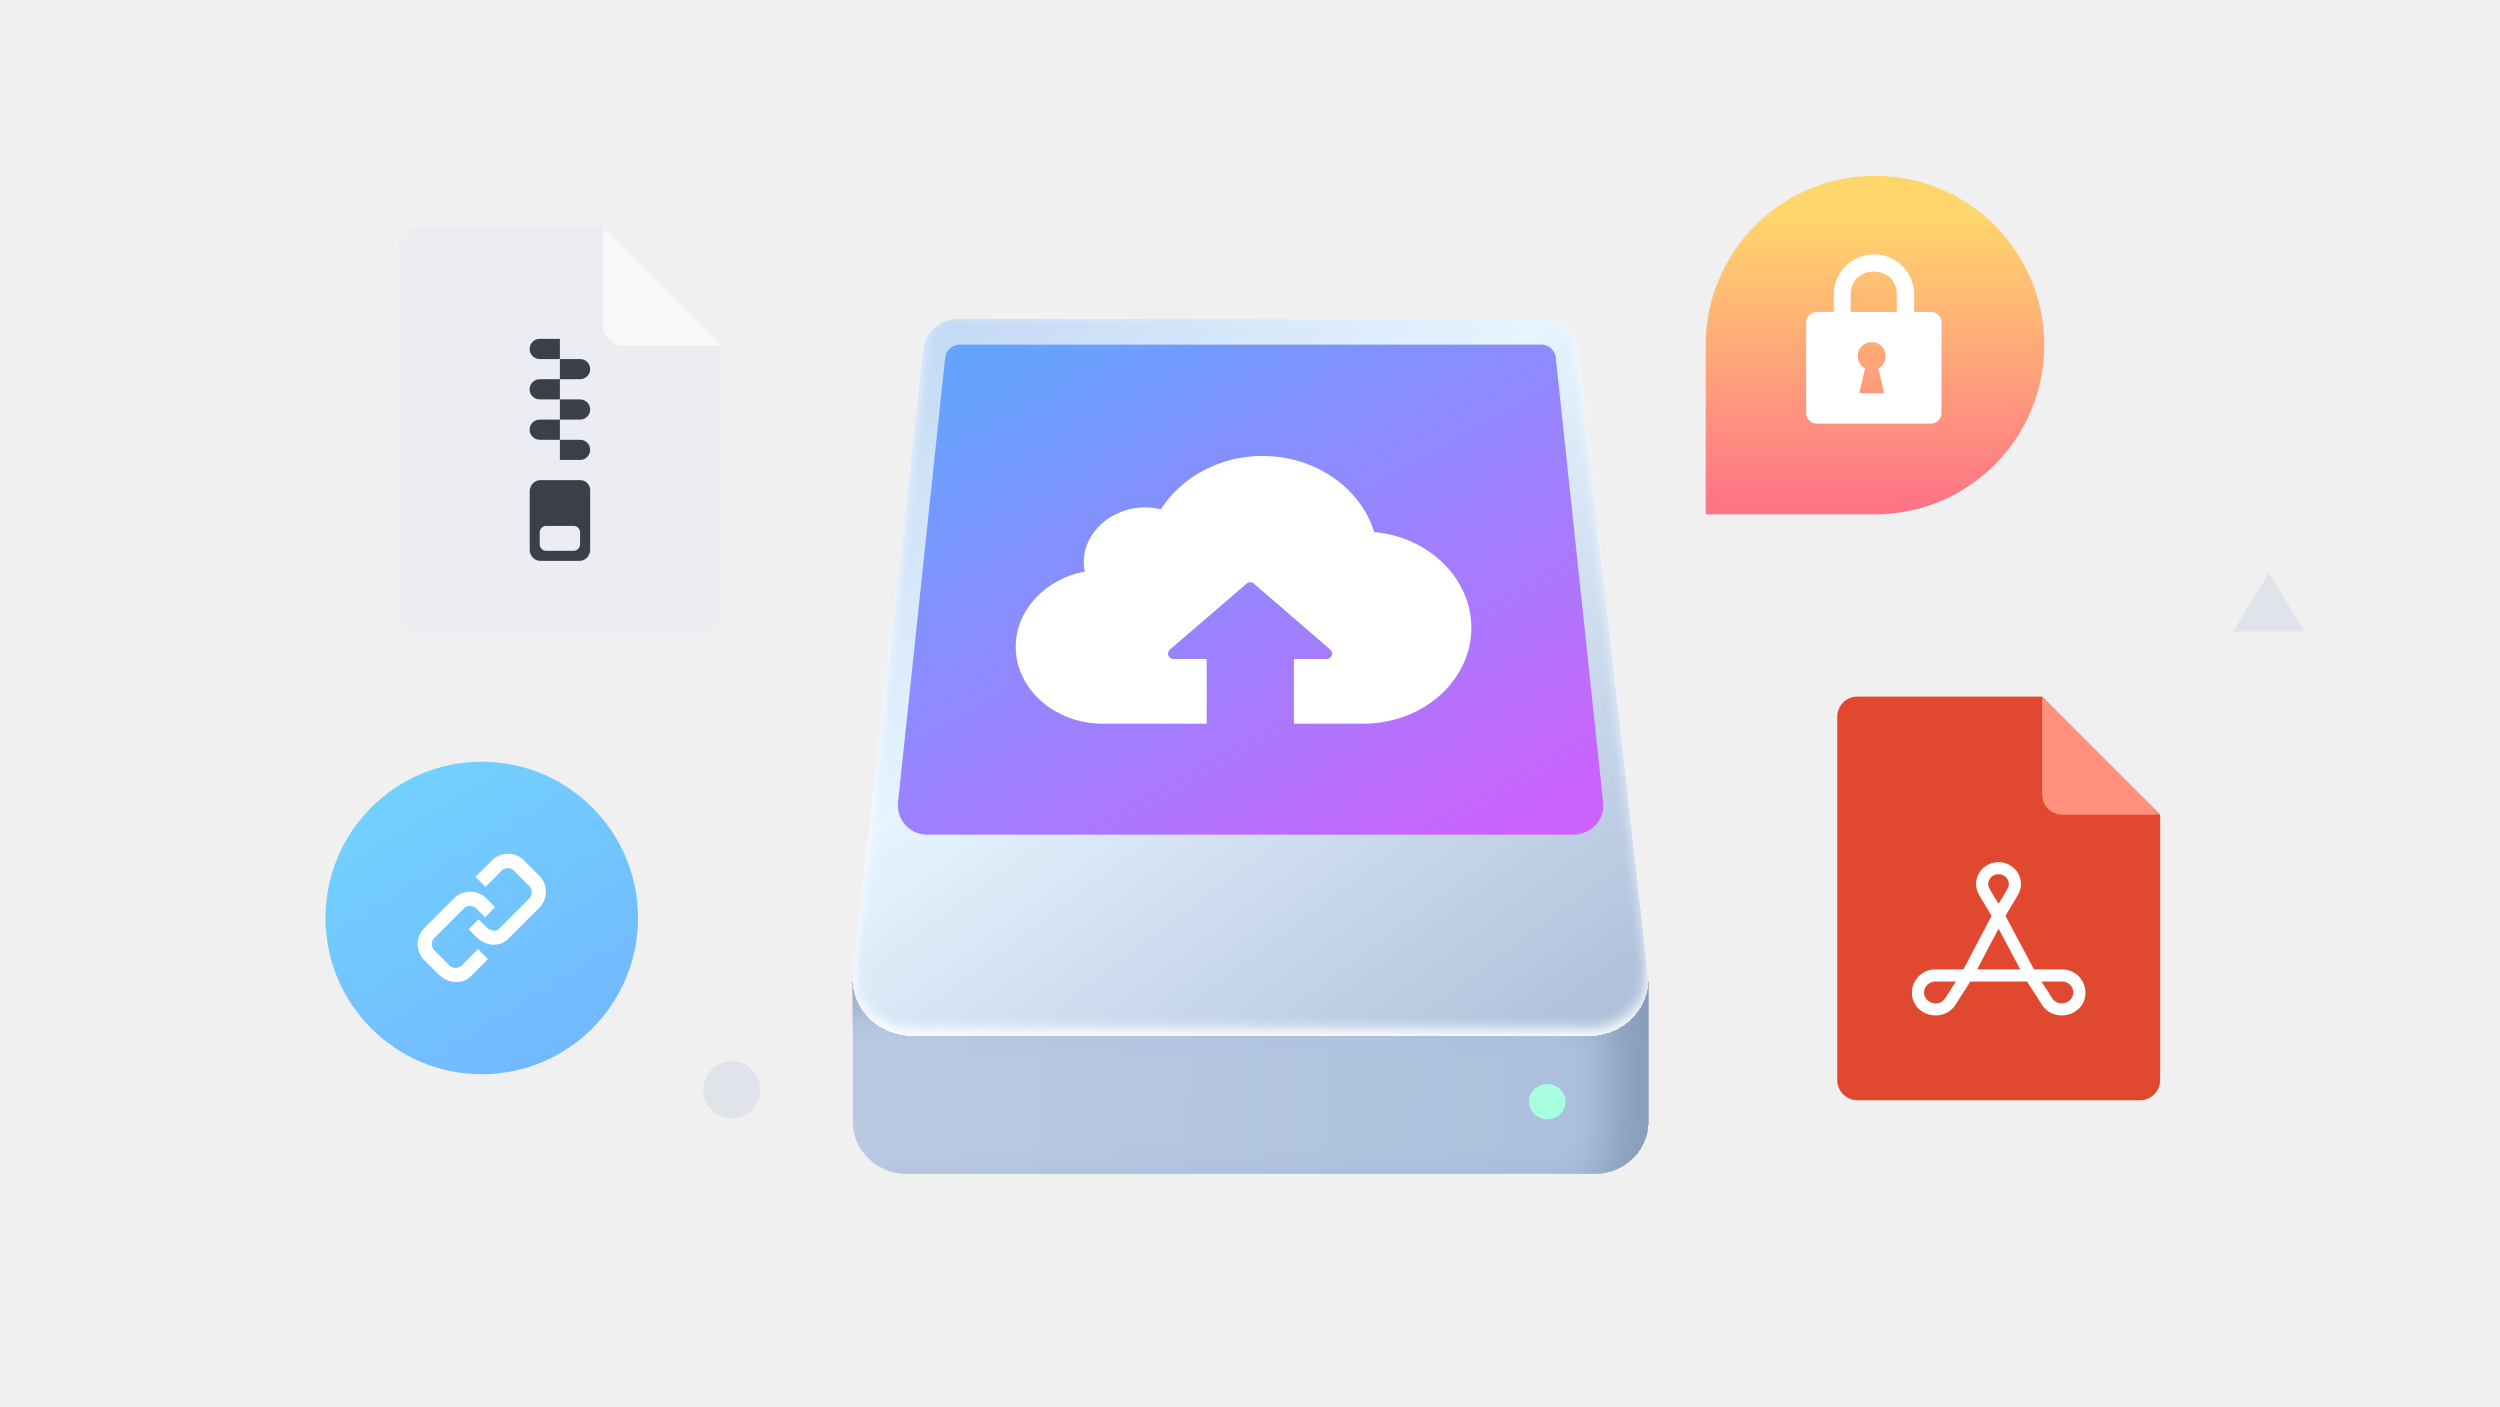
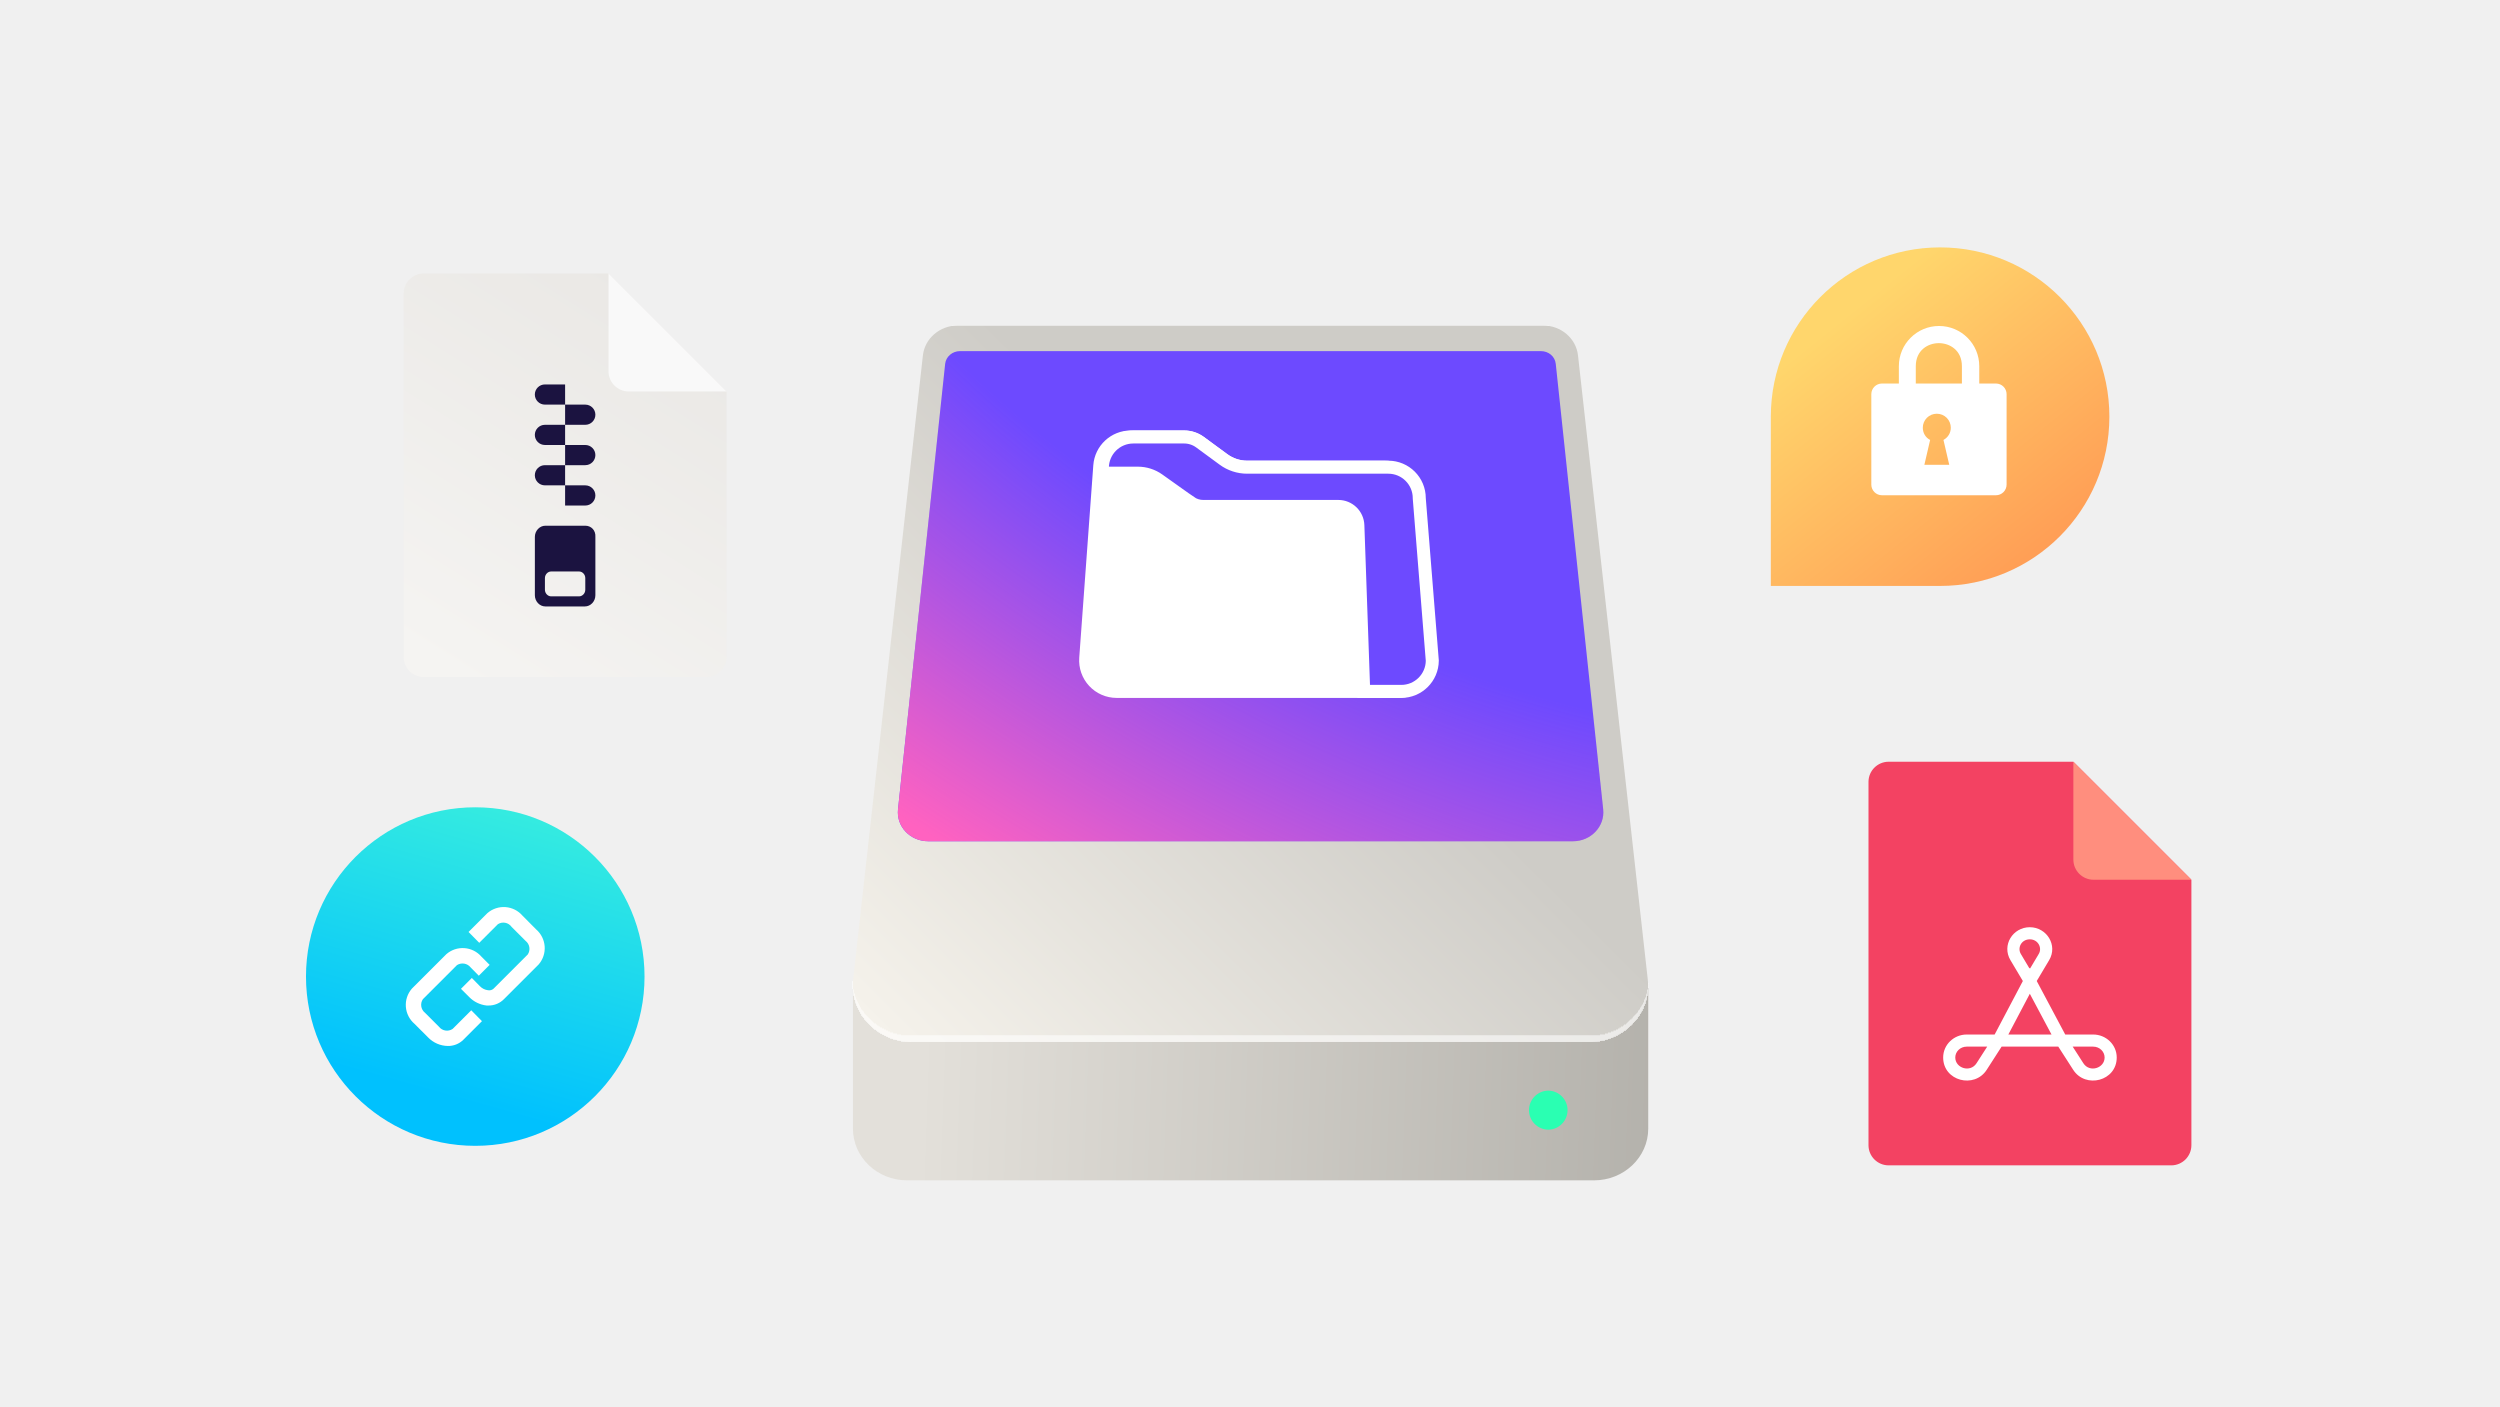
<svg xmlns="http://www.w3.org/2000/svg" width="384" height="216" fill="none" viewBox="0 0 384 216">
-   <defs />
-   <g filter="url(#filter0_i)">
-     <path fill="url(#paint0_linear)" d="M191.87 150.01H131v22.35c0 4.36 3.7 7.94 8.3 7.94h105.56c4.55 0 8.3-3.54 8.3-7.94V150h-61.3z" />
+   <path fill="url(#paint0_linear_5741_18648)" d="M191.867 151.015h-60.855v22.344c0 4.359 3.704 7.941 8.304 7.941h105.549c4.559 0 8.304-3.543 8.304-7.941v-22.344h-61.302z" />
+   <g filter="url(#filter0_i_5741_18648)">
+     <path fill="url(#paint1_linear_5741_18648)" d="M253.087 150.353l-10.706-95.76c-.285-2.608-2.605-4.593-5.332-4.593h-89.96c-2.727 0-5.047 1.985-5.332 4.593l-10.706 95.76c-.569 5.177 3.664 9.693 9.119 9.693h103.799c5.454.039 9.728-4.477 9.118-9.693z" />
  </g>
-   <g filter="url(#filter1_i)">
-     <path fill="url(#paint1_linear)" d="M253.09 149.35l-10.7-95.76a5.3 5.3 0 00-5.34-4.59h-89.96a5.3 5.3 0 00-5.33 4.6l-10.7 95.75c-.58 5.18 3.66 9.7 9.11 9.7h103.8c5.45.04 9.73-4.48 9.12-9.7z" />
+   <path fill="url(#paint2_linear_5741_18648)" d="M246.249 124.311l-7.286-68.433c-.122-1.129-1.099-1.946-2.28-1.946h-89.226c-1.181 0-2.158.856-2.28 1.946l-7.245 68.433c-.285 2.647 1.872 4.905 4.64 4.905h99.037c2.768 0 4.925-2.297 4.64-4.905z" />
+   <path fill="url(#paint3_radial_5741_18648)" d="M246.249 124.311l-7.286-68.433c-.122-1.129-1.099-1.946-2.28-1.946h-89.226c-1.181 0-2.158.856-2.28 1.946l-7.245 68.433c-.285 2.647 1.872 4.905 4.64 4.905h99.037c2.768 0 4.925-2.297 4.64-4.905z" />
+   <path fill="#2AFFB2" d="M237.852 173.52a3.001 3.001 0 000-6 3 3 0 100 6z" />
+   <g>
+     <path fill="#F34262" fill-rule="evenodd" d="M318.47 117.001H290.1a3.1 3.1 0 00-3.1 3.1V175.9a3.1 3.1 0 003.1 3.1h43.399a3.1 3.1 0 003.1-3.1v-40.77l-18.129-18.129z" clip-rule="evenodd" />
+     <path fill="#FF8E7E" fill-rule="evenodd" d="M318.47 117l18.13 18.129h-15.03a3.1 3.1 0 01-3.1-3.1V117z" clip-rule="evenodd" />
+     <path fill="#fff" fill-rule="evenodd" d="M311.776 142.42c-2.612 0-4.337 2.768-2.973 5.059l1.907 3.206-4.333 8.217h-4.289c-1.969 0-3.618 1.554-3.618 3.532 0 3.616 4.799 4.839 6.692 1.882l2.284-3.554h8.708l2.284 3.554c1.893 2.958 6.691 1.734 6.691-1.882 0-1.978-1.649-3.532-3.618-3.532h-4.291l-4.377-8.219 1.905-3.201v-.001c1.369-2.285-.377-5.061-2.972-5.061zm.045 6.343l1.33-2.235.001-.002c.571-.951-.115-2.246-1.376-2.246-1.268 0-1.95 1.281-1.375 2.248l1.326 2.229.045-.085.049.091zm3.291 10.139l-3.332-6.258-3.3 6.258h6.632zm-14.782 3.532c0-.894.758-1.672 1.758-1.672h3.147l-1.64 2.551c-.959 1.499-3.265.754-3.265-.879zm18.035-1.672l1.638 2.55.001.001c.959 1.499 3.265.754 3.265-.879 0-.894-.758-1.672-1.758-1.672h-3.146z" clip-rule="evenodd" />
  </g>
-   <path fill="url(#paint2_linear)" d="M246.25 123.31l-7.29-68.43a2.23 2.23 0 00-2.28-1.95h-89.22c-1.18 0-2.16.86-2.28 1.95l-7.25 68.43a4.52 4.52 0 004.64 4.9h99.04c2.77 0 4.92-2.3 4.64-4.9z" />
-   <path fill="#fff" fill-rule="evenodd" d="M193.92 70.04c8.23 0 15.1 5 17.15 11.68 8.41.76 14.93 7.14 14.93 14.72 0 8.04-7.38 14.72-16.64 14.72h-10.62v-9.94h5.05a.82.82 0 00.54-1.44l-11.75-10.15a.82.82 0 00-1.08 0L179.7 99.77a.82.82 0 00.53 1.45h5.12v9.94h-15.96c-7.37 0-13.38-5.31-13.38-11.84 0-5.61 4.63-10.47 10.64-11.53-.17-.45-.17-1.06-.17-1.52 0-4.55 4.29-8.34 9.43-8.34.86 0 1.72.15 2.4.3 3.1-4.85 8.93-8.2 15.62-8.2z" clip-rule="evenodd" />
-   <path fill="#A8FFE0" d="M237.66 171.9c1.55 0 2.8-1.21 2.8-2.7a2.75 2.75 0 00-2.8-2.68c-1.55 0-2.8 1.2-2.8 2.68a2.75 2.75 0 002.8 2.7z" />
-   <path fill="#E04930" fill-rule="evenodd" d="M313.67 107H285.3a3.1 3.1 0 00-3.1 3.1v55.8a3.1 3.1 0 003.1 3.1h43.4a3.1 3.1 0 003.1-3.1v-40.77L313.67 107z" clip-rule="evenodd" />
-   <path fill="#FF917E" fill-rule="evenodd" d="M313.67 107l18.13 18.13h-15.03a3.1 3.1 0 01-3.1-3.1V107z" clip-rule="evenodd" />
-   <path fill="#fff" fill-rule="evenodd" d="M306.98 132.42c-2.62 0-4.34 2.77-2.98 5.06l1.91 3.2-4.33 8.22h-4.3a3.58 3.58 0 00-3.61 3.53c0 3.62 4.8 4.84 6.7 1.89l2.28-3.56h8.7l2.29 3.56c1.9 2.95 6.69 1.73 6.69-1.89a3.58 3.58 0 00-3.62-3.53h-4.29l-4.38-8.22 1.9-3.2c1.38-2.28-.37-5.06-2.96-5.06zm.04 6.34l1.33-2.23c.57-.96-.11-2.25-1.37-2.25-1.27 0-1.95 1.28-1.38 2.25l1.33 2.23.04-.09.05.1zm3.3 10.14l-3.34-6.26-3.3 6.26h6.63zm-14.79 3.53c0-.89.76-1.67 1.76-1.67h3.14l-1.64 2.55c-.95 1.5-3.26.76-3.26-.88zm18.04-1.67l1.63 2.55c.96 1.5 3.27.76 3.27-.88 0-.89-.76-1.67-1.76-1.67h-3.14z" clip-rule="evenodd" />
-   <path fill="#CED2E2" d="M112.39 171.77a4.38 4.38 0 100-8.77 4.38 4.38 0 000 8.77zM354 97l-5.5-9-5.5 9h11z" opacity=".45" />
-   <path fill="#EBEDF3" fill-rule="evenodd" d="M92.67 35H64.3a3.1 3.1 0 00-3.1 3.1v55.8a3.1 3.1 0 003.1 3.1h43.4a3.1 3.1 0 003.1-3.1V53.13L92.67 35z" clip-rule="evenodd" />
-   <path fill="#F8F8F8" fill-rule="evenodd" d="M92.67 35l18.13 18.13H95.77a3.1 3.1 0 01-3.1-3.1V35z" clip-rule="evenodd" />
-   <path fill="#3A3F4A" d="M86 64.45h-3.1a1.55 1.55 0 000 3.1H86v-3.1zm0-6.2h-3.1a1.55 1.55 0 000 3.1H86v-3.1zm0-6.2h-3.1a1.55 1.55 0 100 3.1H86v-3.1zm3.11 21.7h-6.14c-.88 0-1.61.78-1.61 1.72v8.96c0 .94.73 1.72 1.6 1.72h6.08c.88 0 1.61-.78 1.61-1.72v-8.96a1.54 1.54 0 00-1.54-1.72zm-.01 9.84c0 .54-.44 1.01-.95 1.01h-4.3c-.51 0-.95-.47-.95-1.01v-1.8c0-.54.44-1.01.95-1.01h4.3c.51 0 .95.47.95 1.01v1.8zM86 67.55h3.1a1.55 1.55 0 110 3.1H86v-3.1zm0-6.2h3.1a1.55 1.55 0 110 3.1H86v-3.1zm0-6.2h3.1a1.55 1.55 0 110 3.1H86v-3.1z" />
-   <path fill="url(#paint3_linear)" d="M50 141a24 24 0 1148 0 24 24 0 01-48 0z" />
-   <path fill="#fff" fill-rule="evenodd" d="M78.3 131.15a3.52 3.52 0 00-2.58.85v.01l-2.67 2.67 1.52 1.54 2.64-2.65a1.44 1.44 0 011.93.37l.02.02 1.97 1.98h.01c.59.47.72 1.3.3 1.93l-4.85 4.85a.91.91 0 01-.76.22h-.01a1.9 1.9 0 01-1.15-.57l-1.16-1.17-1.53 1.54 1.16 1.16a4.05 4.05 0 002.46 1.2h.27c.84.02 1.66-.32 2.24-.94l4.88-4.88a3.52 3.52 0 00-.37-4.98l-1.92-1.93a3.52 3.52 0 00-2.4-1.22zm-5.83 5.82a3.52 3.52 0 00-2.56.85h-.01l-4.89 4.9a3.52 3.52 0 00.37 4.98l1.93 1.92a3.98 3.98 0 002.8 1.22 3.05 3.05 0 002.18-.85l2.66-2.67-1.52-1.54-2.64 2.65a1.44 1.44 0 01-1.92-.3l-.01-.01-1.98-1.98a1.44 1.44 0 01-.3-1.93l4.83-4.83a1.47 1.47 0 011.92.31l.01.01 1.16 1.18 1.54-1.54-1.16-1.16a3.52 3.52 0 00-2.4-1.21z" clip-rule="evenodd" />
  <g>
-     <path fill="url(#paint4_linear)" d="M314 53a26 26 0 10-52 0v26h26a26 26 0 0026-26z" />
-     <path fill="#fff" fill-rule="evenodd" d="M281.67 45.25v2.66h-2.6c-.88 0-1.64.72-1.64 1.64v13.88c0 .9.72 1.64 1.64 1.64h17.5c.9 0 1.64-.71 1.64-1.64V49.55c0-.9-.71-1.64-1.63-1.64h-2.56v-2.66a6.17 6.17 0 00-6.18-6.18 6.17 6.17 0 00-6.17 6.18zm2.6 0v2.66h7.08v-2.66c0-2.46-1.88-3.54-3.54-3.54s-3.54 1.08-3.54 3.54zm3.22 7.3c-1.2 0-2.15.95-2.15 2.15 0 .82.45 1.53 1.13 1.87l-.89 3.83h3.82l-.88-3.83a2.11 2.11 0 001.12-1.87 2.14 2.14 0 00-2.15-2.15z" clip-rule="evenodd" />
+     <path fill="url(#paint4_linear_5741_18648)" fill-rule="evenodd" d="M93.47 42.001H65.1a3.1 3.1 0 00-3.1 3.1v55.8a3.1 3.1 0 003.1 3.1h43.4a3.1 3.1 0 003.1-3.1v-40.77L93.47 42z" clip-rule="evenodd" />
+     <path fill="#F9F9F9" fill-rule="evenodd" d="M93.47 42l18.13 18.13H96.57a3.1 3.1 0 01-3.1-3.1V42z" clip-rule="evenodd" />
+     <path fill="#1B1340" d="M86.8 71.45h-3.1a1.55 1.55 0 000 3.1h3.1v-3.1zM86.8 65.25h-3.1a1.55 1.55 0 000 3.1h3.1v-3.1zM86.8 59.05h-3.1a1.55 1.55 0 100 3.1h3.1v-3.1zM89.913 80.75h-6.148c-.878 0-1.61.78-1.61 1.716v8.968c0 .936.732 1.716 1.61 1.716h6.075c.878 0 1.61-.78 1.61-1.716v-8.968c.073-1.014-.659-1.716-1.537-1.716zm-.013 9.836c0 .546-.439 1.014-.951 1.014h-4.297c-.513 0-.952-.468-.952-1.014v-1.794c0-.546.44-1.013.952-1.013h4.297c.512 0 .951.468.951 1.013v1.794zM86.8 74.55h3.1a1.55 1.55 0 110 3.1h-3.1v-3.1zM86.8 68.35h3.1a1.55 1.55 0 110 3.1h-3.1v-3.1zM86.8 62.15h3.1a1.55 1.55 0 110 3.1h-3.1v-3.1z" />
+   </g>
+   <g>
+     <path fill="url(#paint5_linear_5741_18648)" d="M47 150c0-14.359 11.64-26 26-26s26 11.641 26 26-11.64 26-26 26-26-11.641-26-26z" />
+     <path fill="#fff" fill-rule="evenodd" d="M77.649 139.331a3.814 3.814 0 00-2.782.923l-.008.006-2.89 2.89 1.645 1.667 2.863-2.863a1.555 1.555 0 012.094.401l.014.019 2.14 2.141.014.01c.635.504.774 1.411.325 2.082l-5.256 5.257a.994.994 0 01-.824.239l-.015-.001a2.054 2.054 0 01-1.248-.616l-1.248-1.27-1.667 1.667 1.263 1.262a4.393 4.393 0 002.658 1.3l.016.002h.279a3.284 3.284 0 002.43-1.022l5.286-5.286.008-.008a3.815 3.815 0 00-.41-5.389l-2.08-2.096a3.814 3.814 0 00-2.607-1.315zm-6.303 6.302a3.814 3.814 0 00-2.782.923l-.007.007-5.297 5.296-.007.008a3.815 3.815 0 00.41 5.389l2.085 2.085a4.304 4.304 0 003.04 1.32 3.304 3.304 0 002.356-.927l2.885-2.885-1.644-1.668-2.866 2.865a1.555 1.555 0 01-2.082-.325l-.01-.013-2.136-2.137-.013-.01a1.555 1.555 0 01-.326-2.082l5.24-5.24a1.59 1.59 0 012.087.343l.008.011 1.256 1.277 1.667-1.667-1.256-1.255a3.814 3.814 0 00-2.608-1.315z" clip-rule="evenodd" />
+   </g>
+   <g>
+     <path fill="url(#paint6_linear_5741_18648)" d="M324 64c0-14.36-11.641-26-26-26s-26 11.64-26 26v26h26c14.359 0 26-11.64 26-26z" />
+     <path fill="#fff" fill-rule="evenodd" d="M291.665 56.247v2.662h-2.594c-.887 0-1.637.716-1.637 1.638v13.886c0 .888.716 1.638 1.637 1.638h17.504c.887 0 1.638-.716 1.638-1.638V60.546c0-.887-.717-1.637-1.638-1.637h-2.559v-2.662a6.174 6.174 0 00-6.175-6.176 6.174 6.174 0 00-6.176 6.176zm2.6 0v2.662h7.083v-2.662c0-2.457-1.876-3.541-3.541-3.541-1.666 0-3.542 1.084-3.542 3.541zm3.227 7.302a2.14 2.14 0 00-2.149 2.15c0 .819.443 1.535 1.126 1.876l-.887 3.822h3.821l-.887-3.822c.682-.375 1.126-1.058 1.126-1.876a2.14 2.14 0 00-2.15-2.15z" clip-rule="evenodd" />
+   </g>
+   <g>
+     <path fill="#fff" stroke="#fff" stroke-width="2" d="M166.769 101.093l2.159-29.56a4.76 4.76 0 014.747-4.413h8.208c.877 0 1.731.28 2.438.8l3.615 2.653a6.12 6.12 0 003.622 1.187h21.137a4.76 4.76 0 014.744 4.37l2.052 24.92a4.76 4.76 0 01-4.744 5.15h-43.231a4.76 4.76 0 01-4.747-5.107z" />
+     <path fill="#6D4AFF" stroke="#fff" stroke-width="2" d="M218 76.52v.04l.004.04L220 101.478a4.76 4.76 0 01-4.76 4.722h-5.775l-.898-25.514a3 3 0 00-2.998-2.894h-20.73a3.481 3.481 0 01-2.037-.644l-.579.815.579-.815-4.856-3.454s0 0 0 0a5.48 5.48 0 00-3.176-1.014h-5.45v-.8a4.76 4.76 0 014.76-4.76h7.803c.877 0 1.731.28 2.438.799 0 0 0 0 0 0l3.615 2.654h0a6.12 6.12 0 003.622 1.187H213.24a4.76 4.76 0 014.76 4.76z" />
  </g>
  <defs>
-     <linearGradient id="paint0_linear" x1="131" x2="234.87" y1="165" y2="168.7" gradientUnits="userSpaceOnUse">
-       <stop stop-color="#BACAE3" />
-       <stop offset="1" stop-color="#ADC1DE" />
+     <linearGradient id="paint0_linear_5741_18648" x1="99.5" x2="287.761" y1="166" y2="172.711" gradientUnits="userSpaceOnUse">
+       <stop offset=".222" stop-color="#E3E0DA" />
+       <stop offset="1" stop-color="#A6A49E" />
    </linearGradient>
-     <linearGradient id="paint1_linear" x1="143.5" x2="231.91" y1="49" y2="166.16" gradientUnits="userSpaceOnUse">
-       <stop stop-color="#C2D9F4" />
-       <stop offset=".39" stop-color="#E7F4FF" />
-       <stop offset="1" stop-color="#AFC1DB" />
+     <linearGradient id="paint1_linear_5741_18648" x1="234" x2="126.291" y1="41" y2="149.318" gradientUnits="userSpaceOnUse">
+       <stop offset=".417" stop-color="#CECCC7" />
+       <stop offset="1" stop-color="#F5F2EB" />
    </linearGradient>
-     <linearGradient id="paint2_linear" x1="152.5" x2="202.06" y1="55.69" y2="144.36" gradientUnits="userSpaceOnUse">
-       <stop offset=".01" stop-color="#66A3FF" />
-       <stop offset="1" stop-color="#CC63FE" />
+     <linearGradient id="paint2_linear_5741_18648" x1="192.168" x2="198.095" y1="15.827" y2="115.189" gradientUnits="userSpaceOnUse">
+       <stop offset=".989" stop-color="#6D4AFF" />
    </linearGradient>
-     <linearGradient id="paint3_linear" x1="50.07" x2="79.5" y1="117" y2="165.16" gradientUnits="userSpaceOnUse">
-       <stop stop-color="#72D5FF" />
-       <stop offset="1" stop-color="#72B9FF" />
+     <linearGradient id="paint4_linear_5741_18648" x1="105" x2="69.5" y1="47.5" y2="104" gradientUnits="userSpaceOnUse">
+       <stop stop-color="#EAE8E5" />
+       <stop offset="1" stop-color="#F5F4F2" />
    </linearGradient>
-     <linearGradient id="paint4_linear" x1="288" x2="288" y1="33.04" y2="84.57" gradientUnits="userSpaceOnUse">
+     <linearGradient id="paint5_linear_5741_18648" x1="95" x2="77.5" y1="108.5" y2="171" gradientUnits="userSpaceOnUse">
+       <stop stop-color="#4CFED3" />
+       <stop offset="1" stop-color="#00C1FE" />
+     </linearGradient>
+     <linearGradient id="paint6_linear_5741_18648" x1="281.5" x2="319.5" y1="50" y2="97.5" gradientUnits="userSpaceOnUse">
      <stop stop-color="#FFD66C" />
-       <stop offset="1" stop-color="#FF658A" />
+       <stop offset="1" stop-color="#FF8E4F" />
    </linearGradient>
-     <filter id="filter0_i" width="128.16" height="34.28" x="125.01" y="150.01" color-interpolation-filters="sRGB" filterUnits="userSpaceOnUse">
-       <feFlood flood-opacity="0" result="BackgroundImageFix" />
-       <feBlend in="SourceGraphic" in2="BackgroundImageFix" result="shape" />
-       <feColorMatrix in="SourceAlpha" result="hardAlpha" values="0 0 0 0 0 0 0 0 0 0 0 0 0 0 0 0 0 0 127 0" />
-       <feOffset dx="-6" dy="4" />
-       <feGaussianBlur stdDeviation="3.5" />
-       <feComposite in2="hardAlpha" k2="-1" k3="1" operator="arithmetic" />
-       <feColorMatrix values="0 0 0 0 0.212 0 0 0 0 0.291 0 0 0 0 0.421 0 0 0 0.31 0" />
-       <feBlend in2="shape" result="effect1_innerShadow" />
-     </filter>
-     <filter id="filter1_i" width="122.14" height="111.05" x="131" y="48" color-interpolation-filters="sRGB" filterUnits="userSpaceOnUse">
+     <radialGradient id="paint3_radial_5741_18648" cx="0" cy="0" r="1" gradientTransform="matrix(-68.69278 117.8273 -202.0149 -117.7738 226.84 20.93)" gradientUnits="userSpaceOnUse">
+       <stop offset=".556" stop-color="#FF62C0" stop-opacity="0" />
+       <stop offset=".994" stop-color="#FF62C0" />
+     </radialGradient>
+     <filter id="filter0_i_5741_18648" width="122.146" height="110.046" x="131" y="50" color-interpolation-filters="sRGB" filterUnits="userSpaceOnUse">
      <feFlood flood-opacity="0" result="BackgroundImageFix" />
      <feBlend in="SourceGraphic" in2="BackgroundImageFix" result="shape" />
      <feColorMatrix in="SourceAlpha" result="hardAlpha" values="0 0 0 0 0 0 0 0 0 0 0 0 0 0 0 0 0 0 127 0" />
      <feOffset dy="-1" />
-       <feGaussianBlur stdDeviation="1" />
      <feComposite in2="hardAlpha" k2="-1" k3="1" operator="arithmetic" />
-       <feColorMatrix values="0 0 0 0 1 0 0 0 0 1 0 0 0 0 1 0 0 0 1 0" />
-       <feBlend in2="shape" result="effect1_innerShadow" />
+       <feColorMatrix values="0 0 0 0 1 0 0 0 0 1 0 0 0 0 1 0 0 0 0.57 0" />
+       <feBlend in2="shape" result="effect1_innerShadow_5741_18648" />
    </filter>
  </defs>
</svg>
